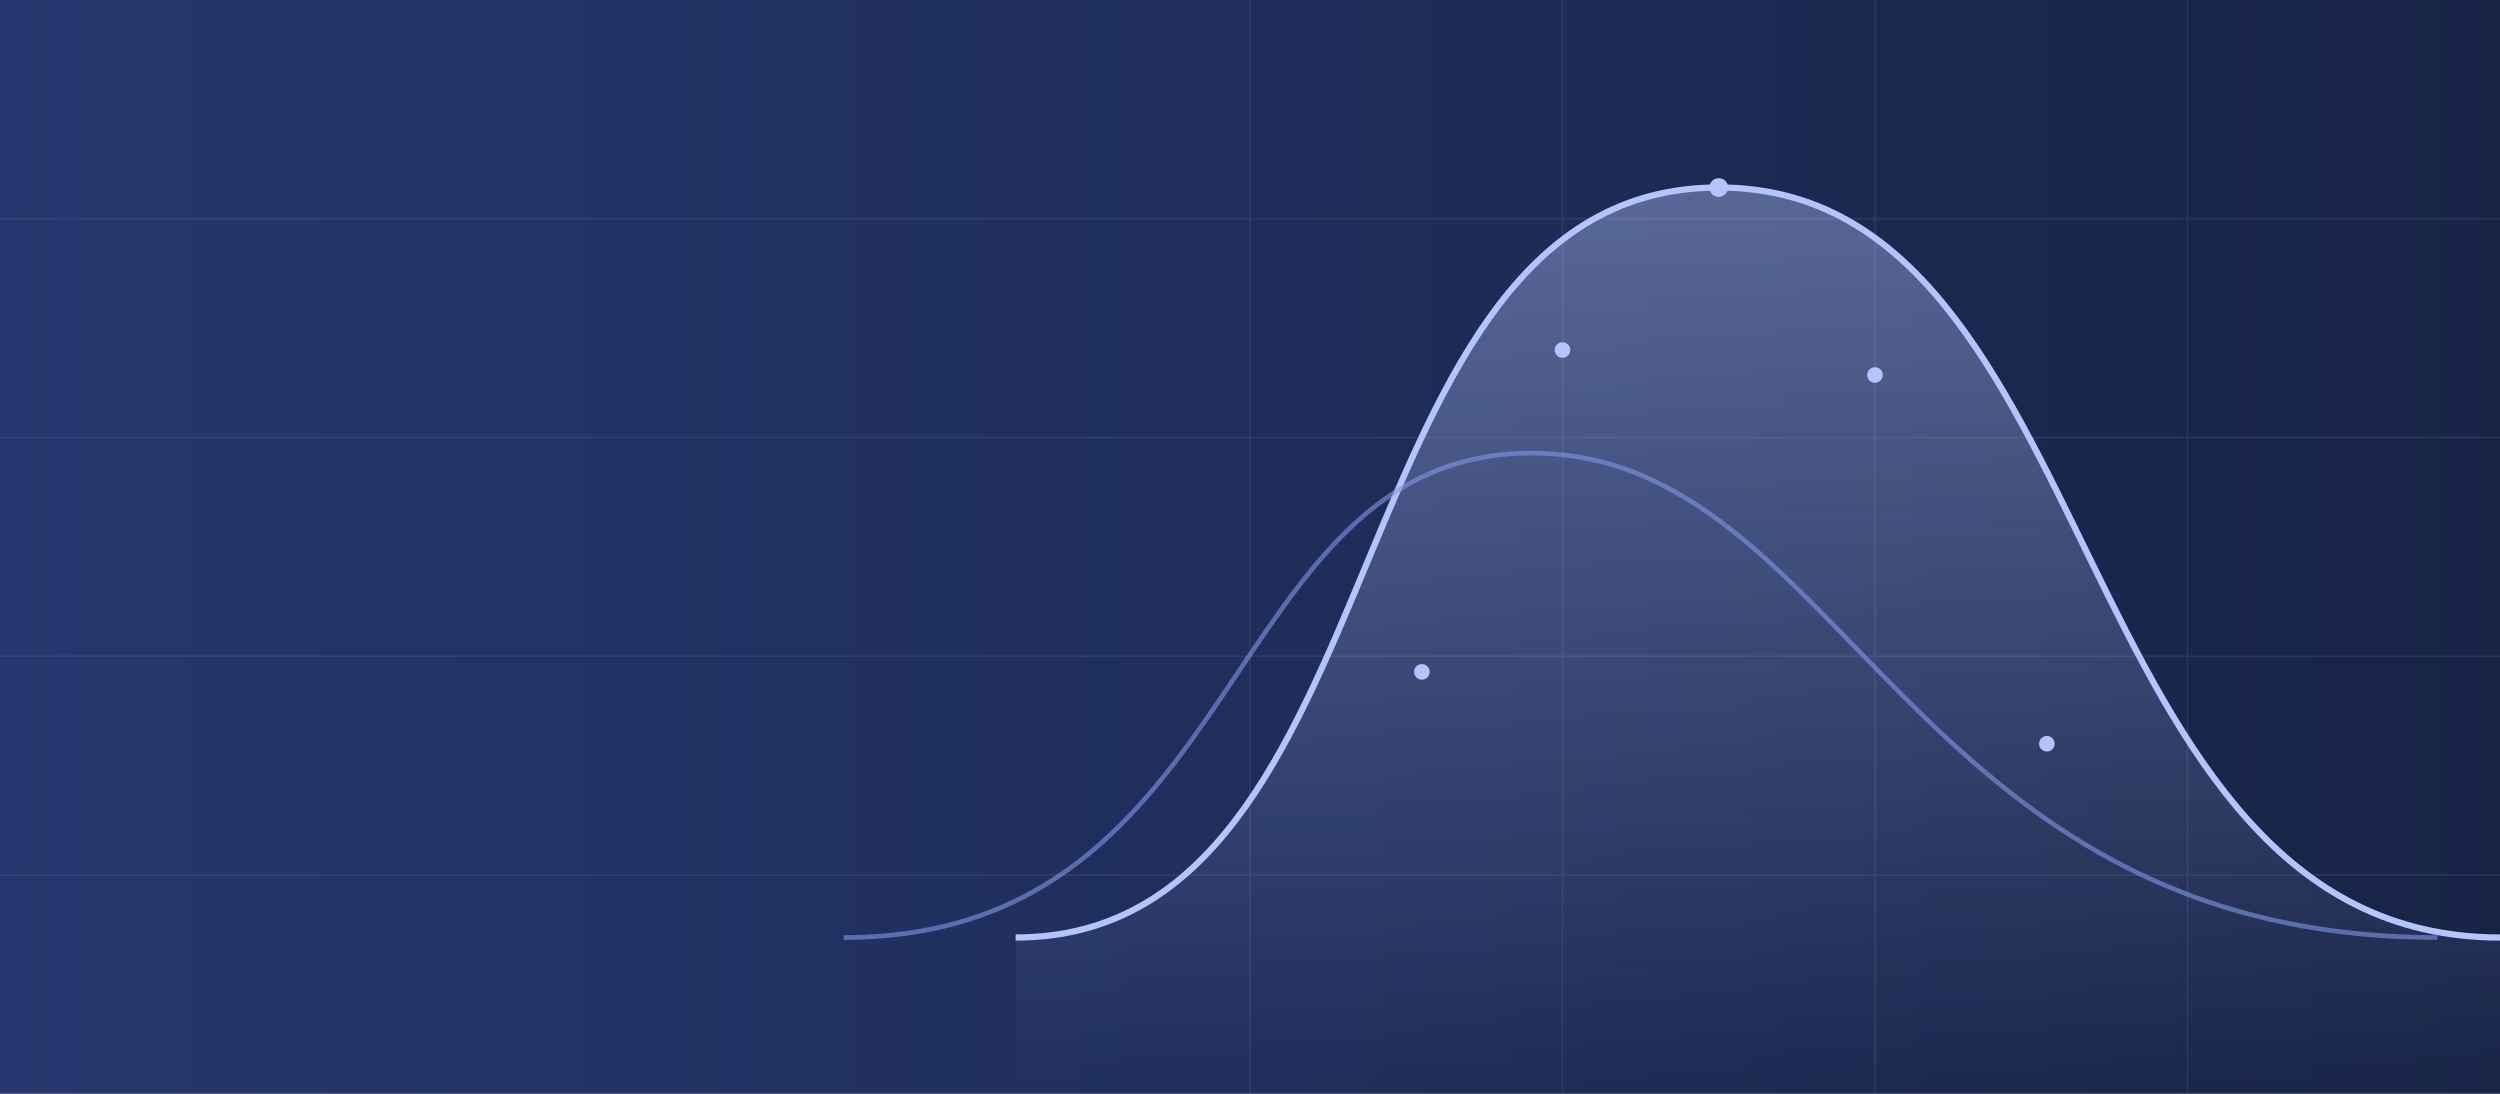
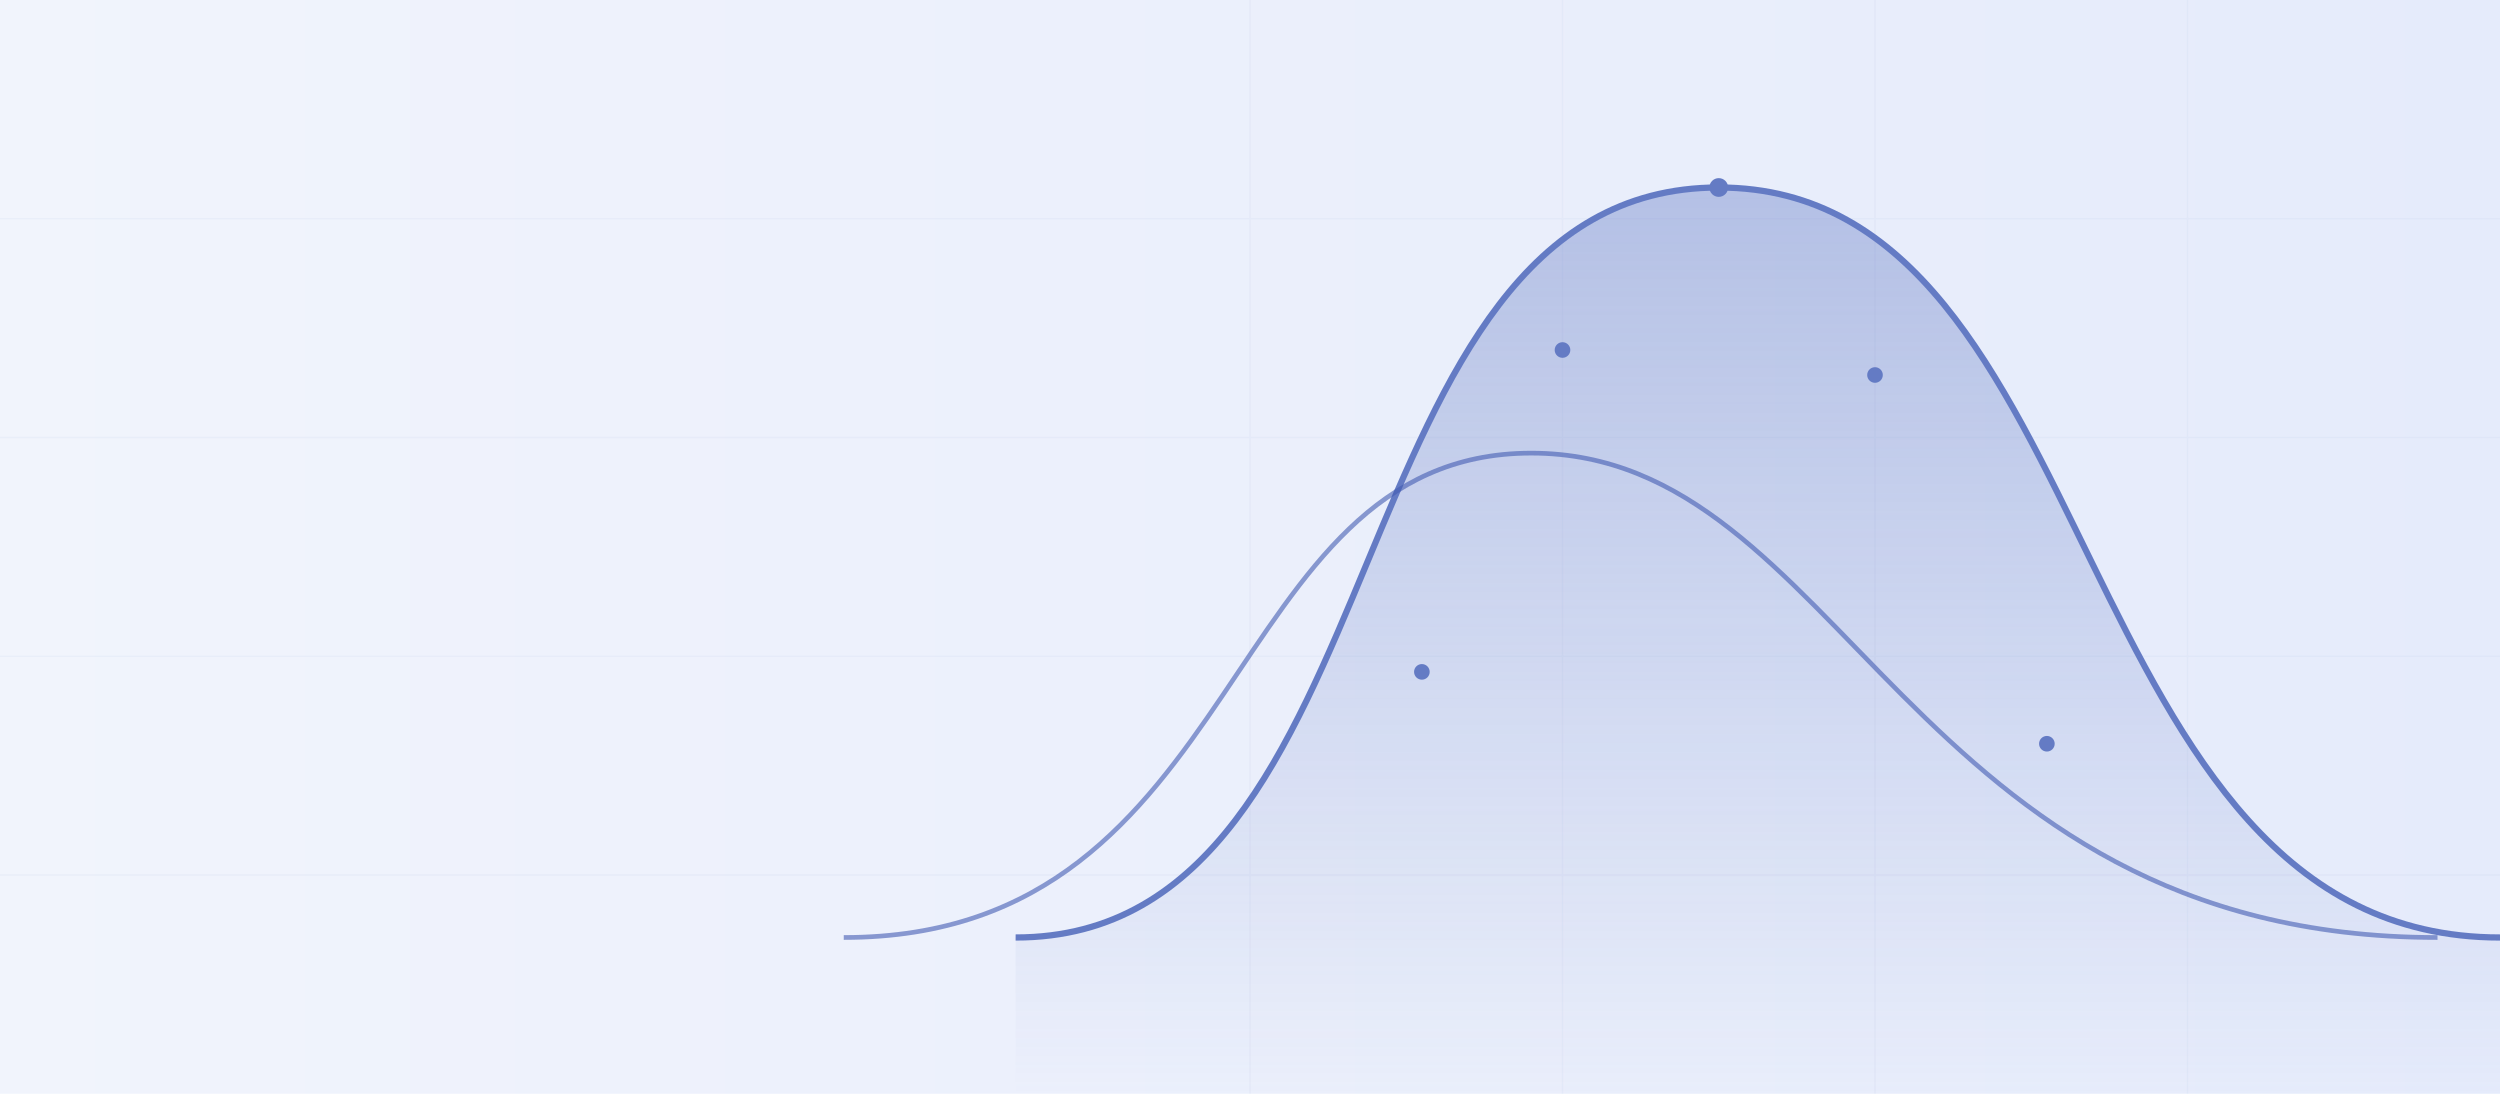
<svg xmlns="http://www.w3.org/2000/svg" viewBox="0 0 1600 700">
  <defs>
    <linearGradient id="b">
-       <stop stop-color="#26376f" />
-       <stop offset="1" stop-color="#172446" />
+       <stop stop-color="#f1f4fc" />
+       <stop offset="1" stop-color="#e5ebfb" />
    </linearGradient>
    <linearGradient id="a" x2="0" y2="1">
-       <stop stop-color="#b4c4ff" stop-opacity=".4" />
-       <stop offset="1" stop-color="#b4c4ff" stop-opacity="0" />
+       <stop stop-color="#647bc4" stop-opacity=".4" />
+       <stop offset="1" stop-color="#647bc4" stop-opacity="0" />
    </linearGradient>
  </defs>
  <rect width="1600" height="700" fill="url(#b)" />
-   <g stroke="#c3cef2" stroke-opacity=".1">
+   <g stroke="#a8b7de" stroke-opacity=".1">
    <path d="M0 140H1600M0 280H1600M0 420H1600M0 560H1600M800 0V700M1000 0V700M1200 0V700M1400 0V700" />
  </g>
  <path d="M650 600C900 600 850 120 1100 120S1320 600 1600 600V700H650Z" fill="url(#a)" />
-   <path d="M650 600C900 600 850 120 1100 120S1320 600 1600 600" stroke="#b4c4ff" stroke-width="4" fill="none" />
-   <path d="M540 600C800 600 780 290 980 290S1220 600 1560 600" stroke="#8097e6" stroke-width="3" fill="none" opacity=".6" />
-   <g fill="#b4c4ff">
+   <path d="M650 600C900 600 850 120 1100 120S1320 600 1600 600" stroke="#647bc4" stroke-width="4" fill="none" />
+   <path d="M540 600C800 600 780 290 980 290S1220 600 1560 600" stroke="#435bb2" stroke-width="3" fill="none" opacity=".6" />
+   <g fill="#647bc4">
    <circle cx="910" cy="430" r="5" />
    <circle cx="1000" cy="224" r="5" />
    <circle cx="1100" cy="120" r="6" />
    <circle cx="1200" cy="240" r="5" />
    <circle cx="1310" cy="476" r="5" />
  </g>
</svg>
